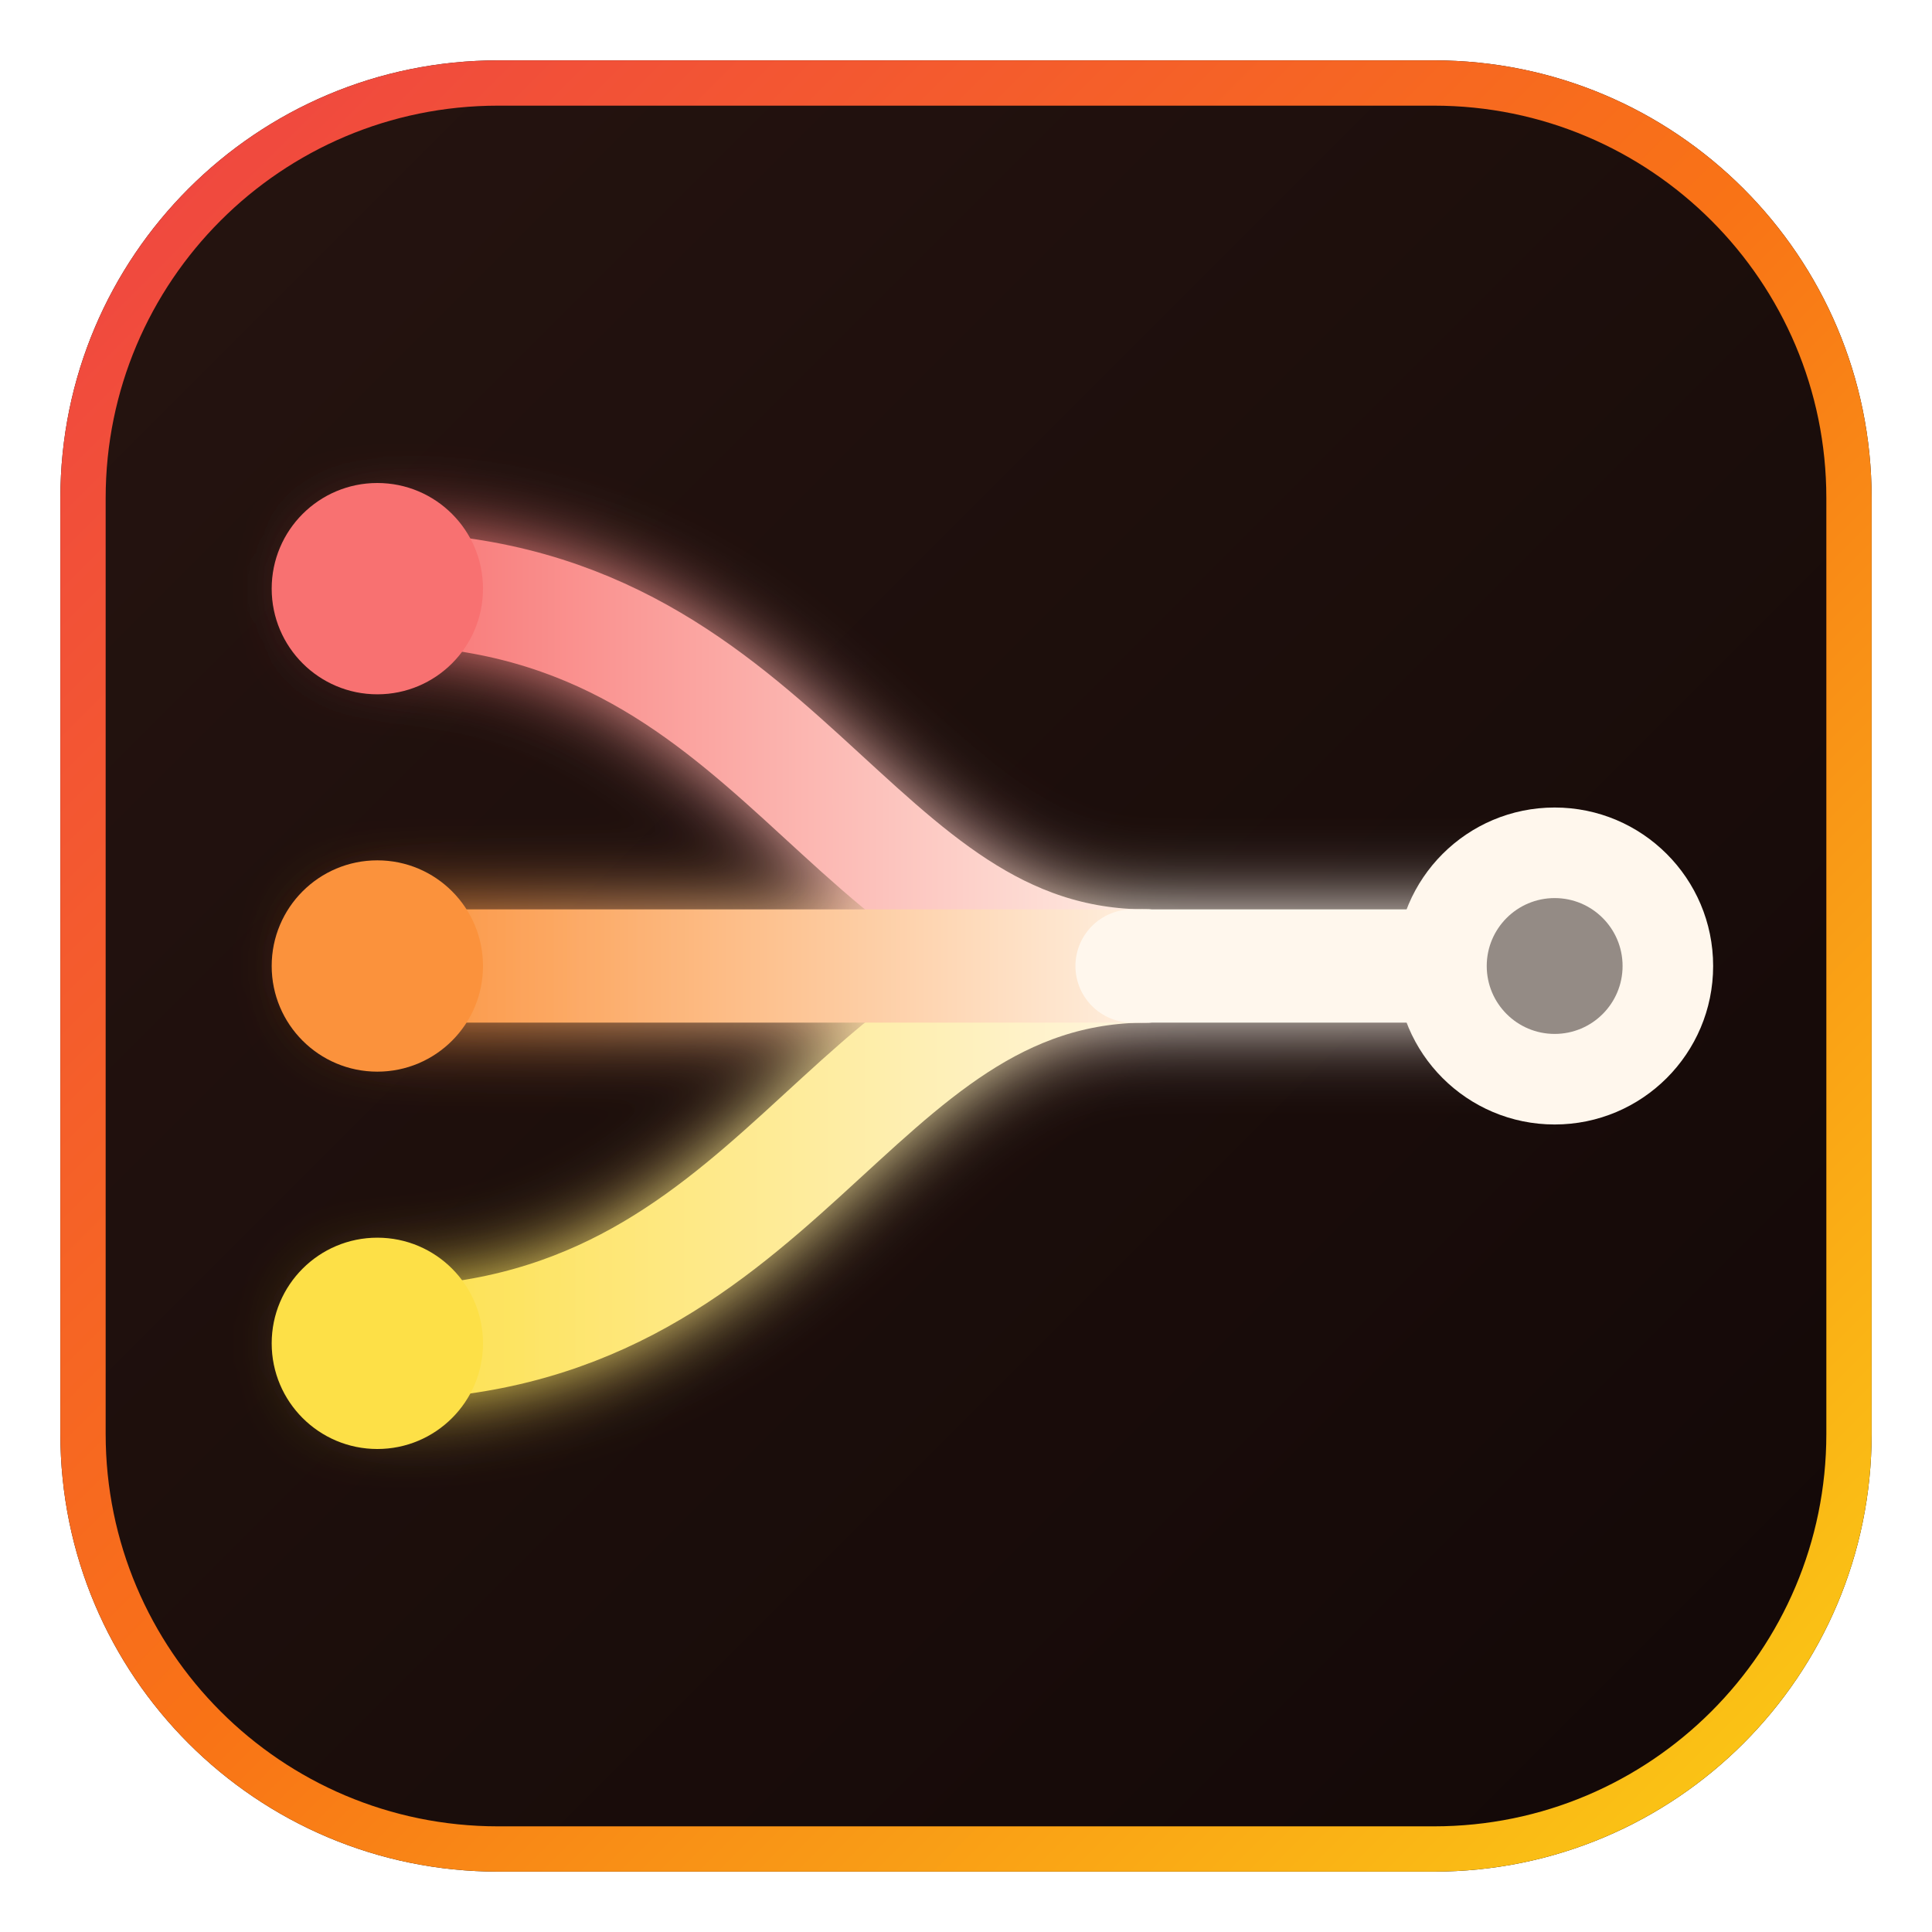
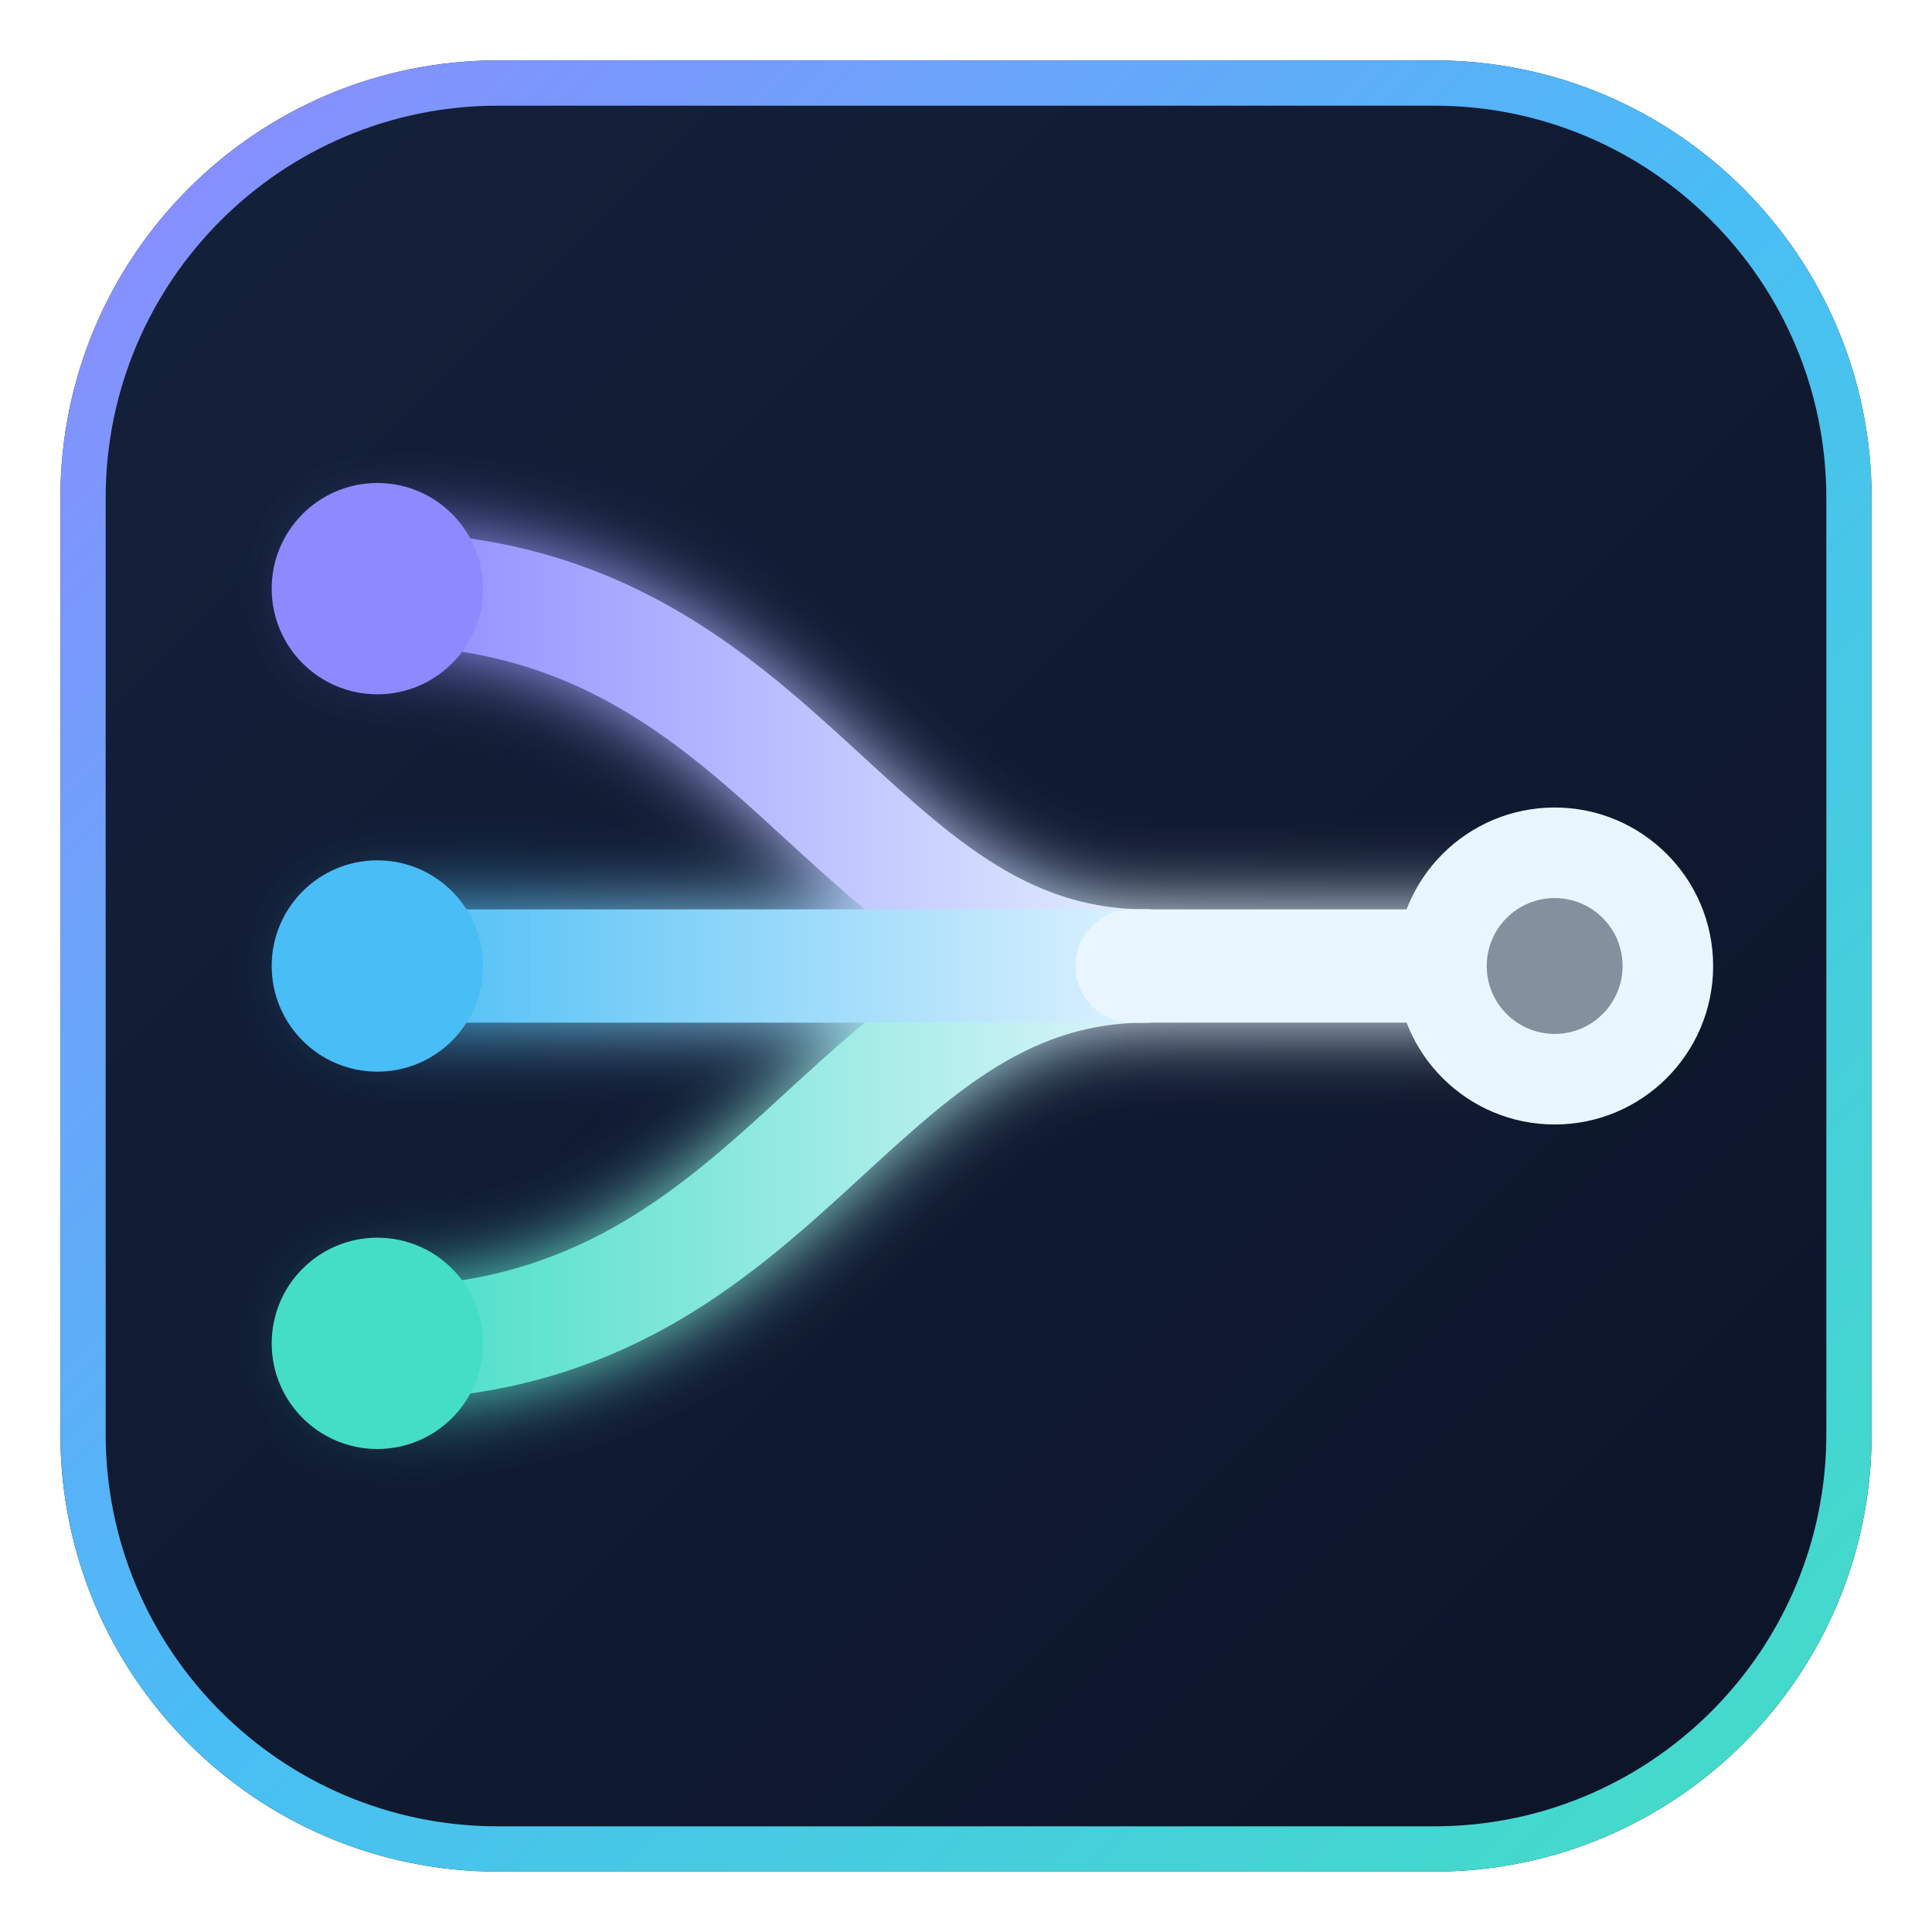
<svg xmlns="http://www.w3.org/2000/svg" width="256" height="256" viewBox="0 0 256 256">
  <defs>
    <linearGradient id="tile" x1="0" y1="0" x2="1" y2="1">
-       <stop offset="0" stop-color="#261410" />
-       <stop offset="1" stop-color="#120807" />
+       <stop offset="0" stop-color="#14213b" />
+       <stop offset="1" stop-color="#0c1428" />
    </linearGradient>
    <linearGradient id="edge" x1="0" y1="0" x2="1" y2="1">
-       <stop offset="0" stop-color="#ef4444" />
-       <stop offset=".5" stop-color="#f97316" />
-       <stop offset="1" stop-color="#facc15" />
+       <stop offset="0" stop-color="#8d8aff" />
+       <stop offset=".5" stop-color="#49bdf5" />
+       <stop offset="1" stop-color="#43dec5" />
    </linearGradient>
    <linearGradient id="lane1" gradientUnits="userSpaceOnUse" x1="50" y1="0" x2="160" y2="0">
-       <stop offset="0" stop-color="#f87171" />
-       <stop offset="1" stop-color="#fff7ed" />
+       <stop offset="0" stop-color="#8d8aff" />
+       <stop offset="1" stop-color="#e9f6ff" />
    </linearGradient>
    <linearGradient id="lane2" gradientUnits="userSpaceOnUse" x1="50" y1="0" x2="160" y2="0">
-       <stop offset="0" stop-color="#fb923c" />
-       <stop offset="1" stop-color="#fff7ed" />
+       <stop offset="0" stop-color="#49bdf5" />
+       <stop offset="1" stop-color="#e9f6ff" />
    </linearGradient>
    <linearGradient id="lane3" gradientUnits="userSpaceOnUse" x1="50" y1="0" x2="160" y2="0">
-       <stop offset="0" stop-color="#fde047" />
-       <stop offset="1" stop-color="#fff7ed" />
+       <stop offset="0" stop-color="#43dec5" />
+       <stop offset="1" stop-color="#e9f6ff" />
    </linearGradient>
    <filter id="glow" x="-30%" y="-30%" width="160%" height="160%">
      <feGaussianBlur stdDeviation="5" result="b" />
      <feMerge>
        <feMergeNode in="b" />
        <feMergeNode in="SourceGraphic" />
      </feMerge>
    </filter>
  </defs>
  <rect x="8" y="8" width="240" height="240" rx="58" fill="url(#tile)" />
  <rect x="11" y="11" width="234" height="234" rx="55" fill="none" stroke="url(#edge)" stroke-width="6" />
  <g fill="none" stroke-width="15" stroke-linecap="round" filter="url(#glow)">
    <path d="M50 78 C 104 78, 112 128, 152 128" stroke="url(#lane1)" />
    <path d="M50 178 C 104 178, 112 128, 152 128" stroke="url(#lane3)" />
    <path d="M50 128 H 152" stroke="url(#lane2)" />
-     <path d="M150 128 H 206" stroke="#fff7ed" />
+     <path d="M150 128 H 206" stroke="#e9f6ff" />
  </g>
-   <circle cx="50" cy="78" r="14" fill="#f87171" />
-   <circle cx="50" cy="128" r="14" fill="#fb923c" />
-   <circle cx="50" cy="178" r="14" fill="#fde047" />
-   <circle cx="206" cy="128" r="21" fill="#fff7ed" />
-   <circle cx="206" cy="128" r="9" fill="#120807" fill-opacity=".45" />
+   <circle cx="50" cy="78" r="14" fill="#8d8aff" />
+   <circle cx="50" cy="128" r="14" fill="#49bdf5" />
+   <circle cx="50" cy="178" r="14" fill="#43dec5" />
+   <circle cx="206" cy="128" r="21" fill="#e9f6ff" />
+   <circle cx="206" cy="128" r="9" fill="#0c1428" fill-opacity=".45" />
</svg>
